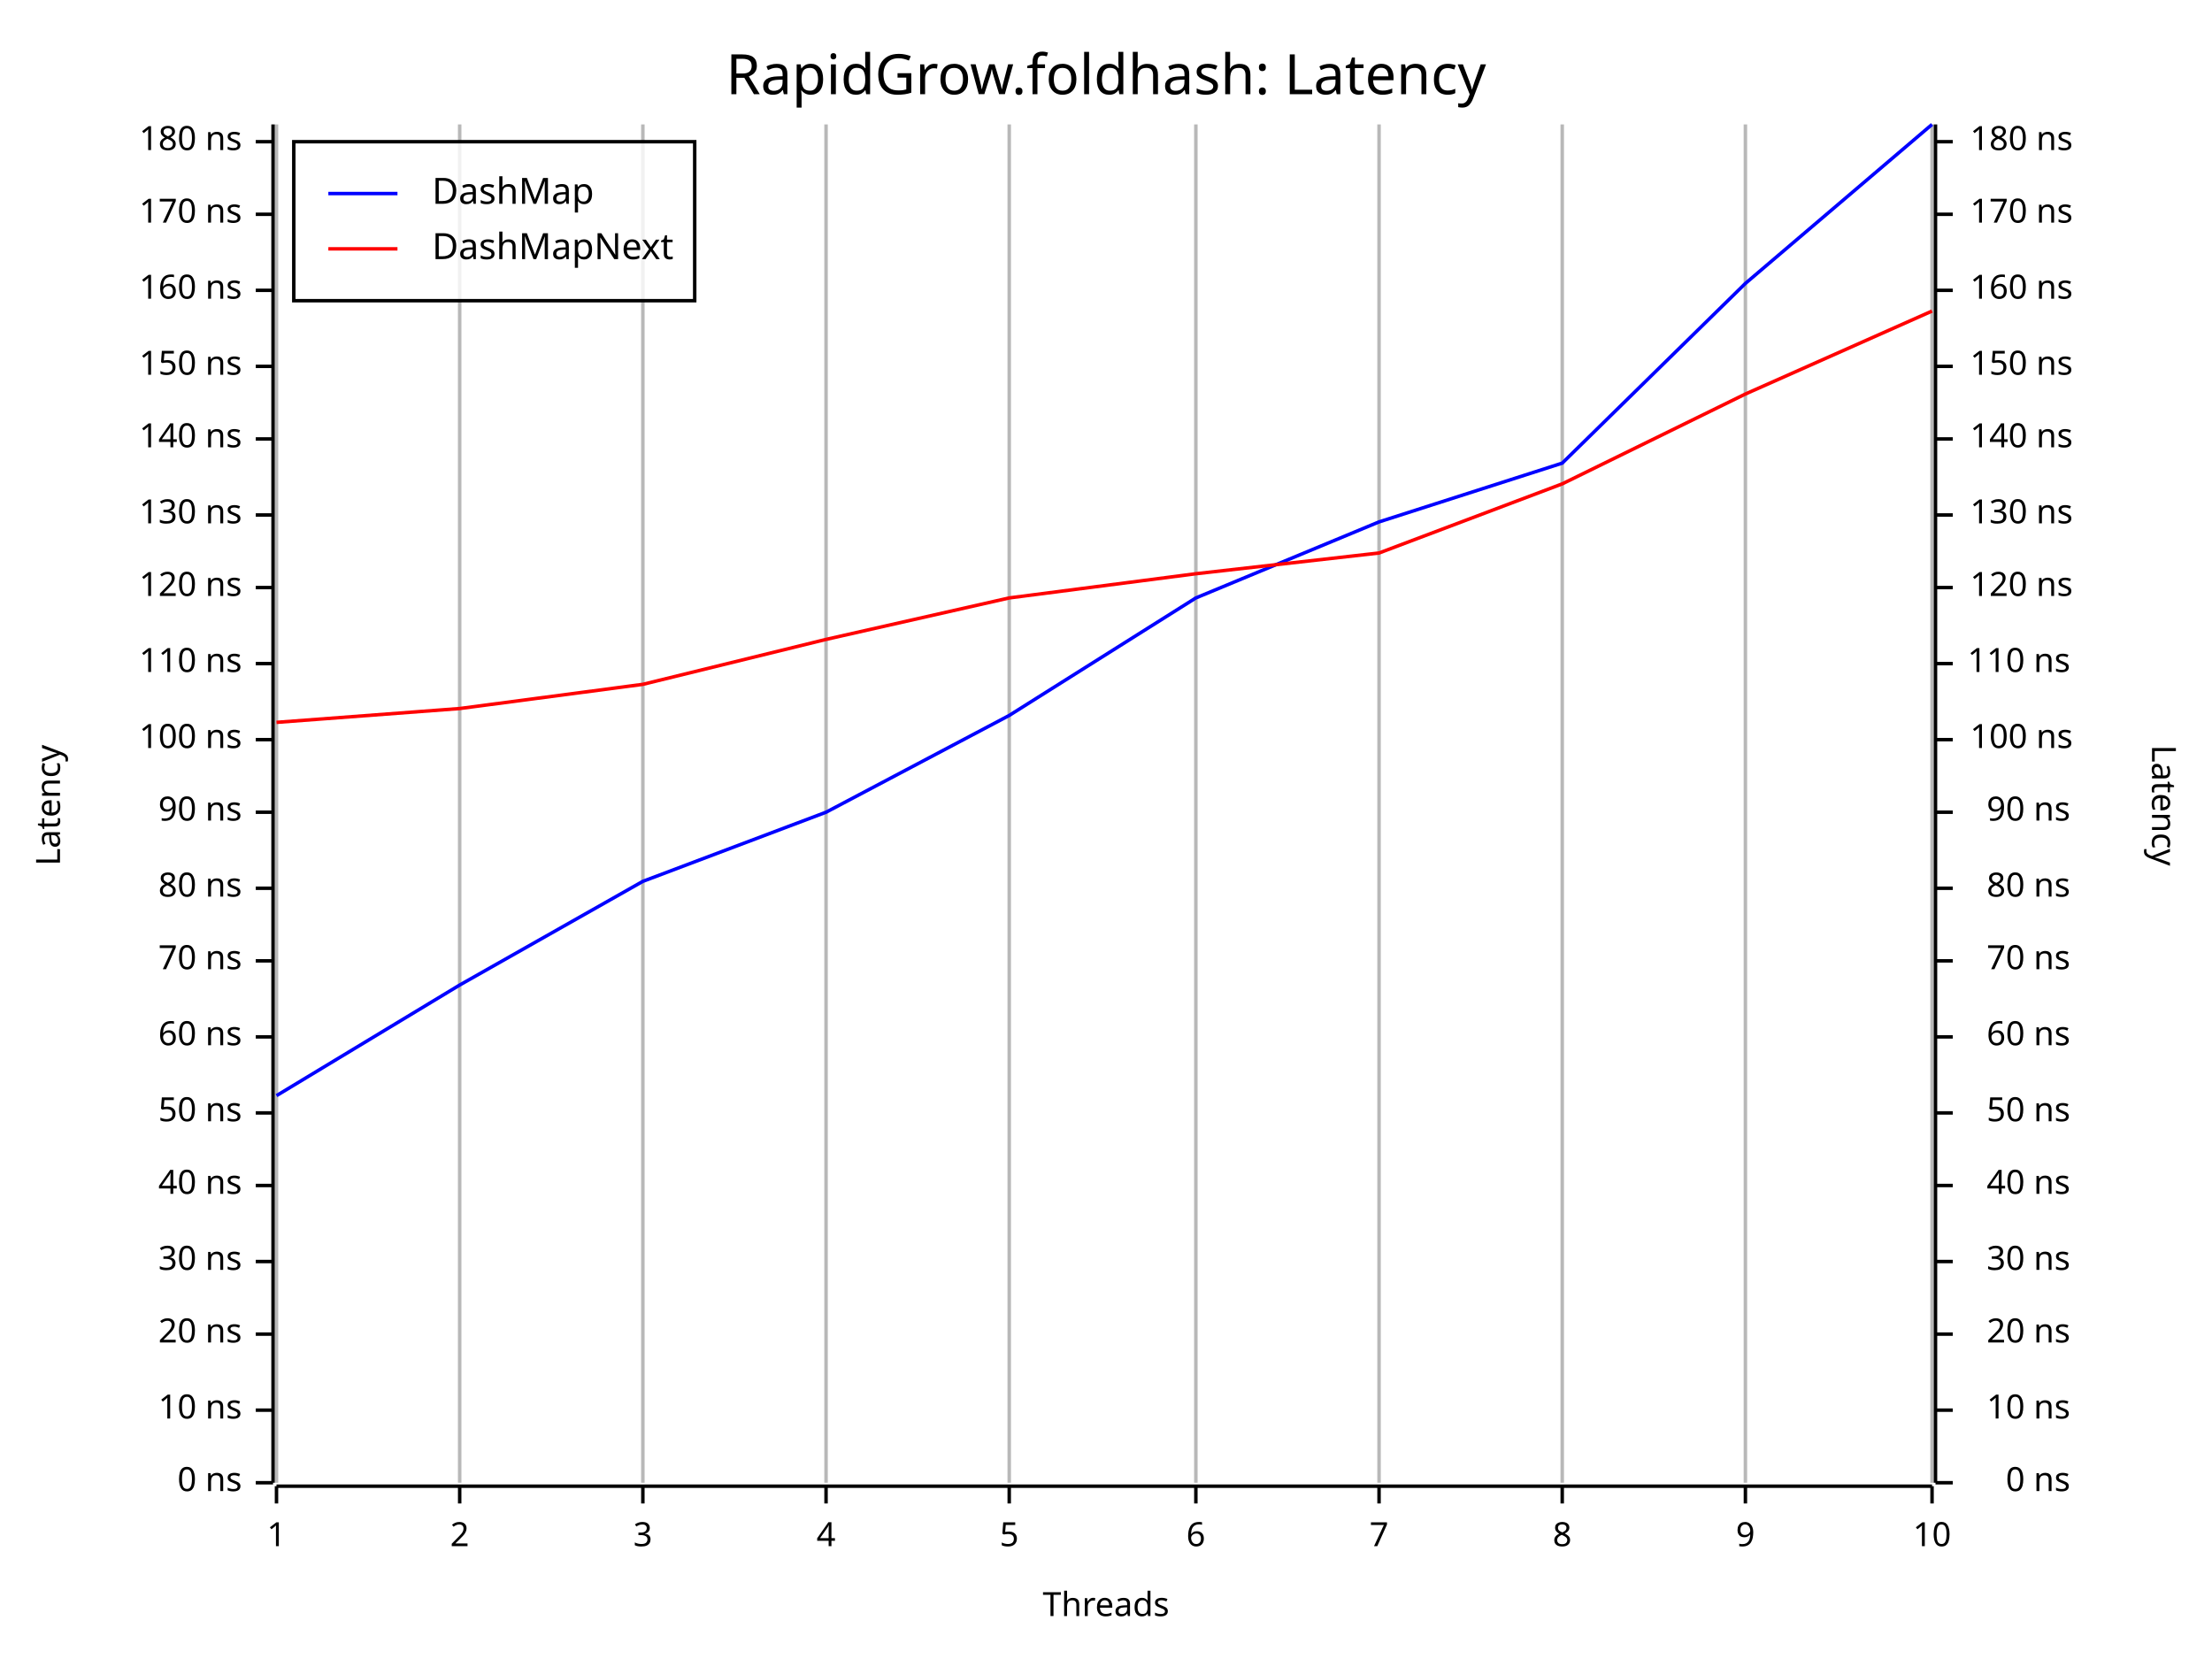
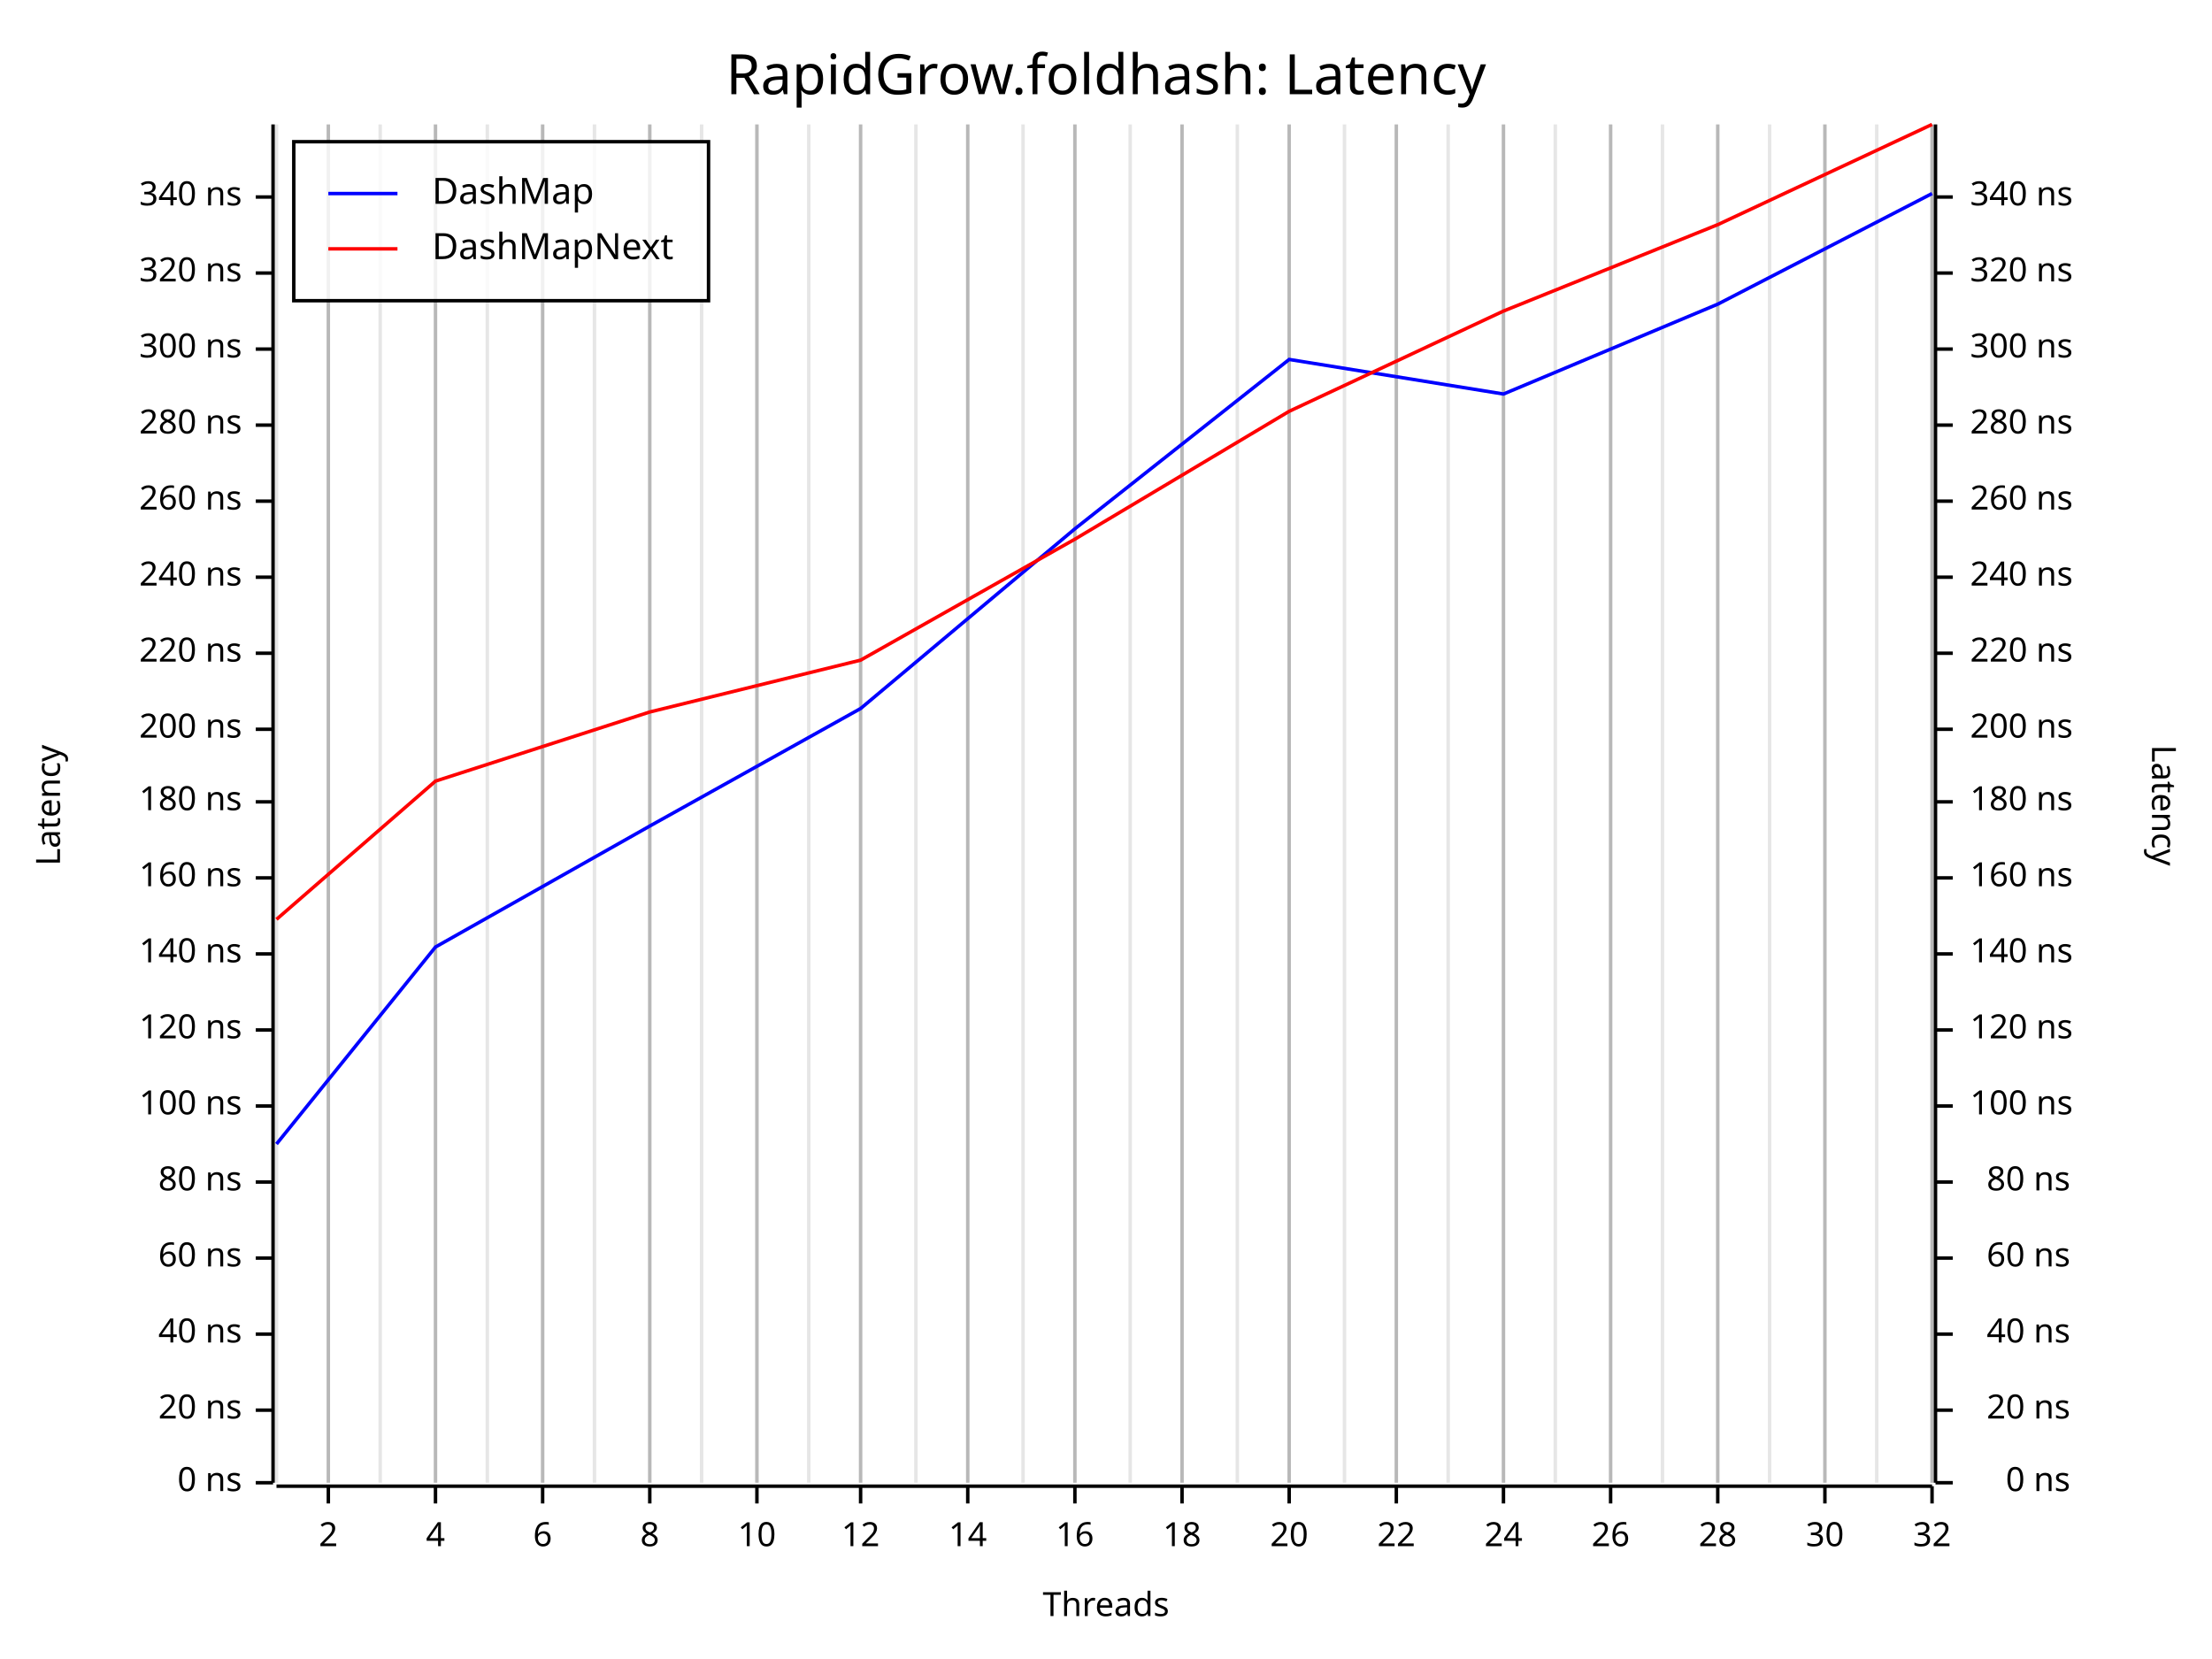
<svg xmlns="http://www.w3.org/2000/svg" width="640" height="480" viewBox="0 0 640 480">
  <rect x="0" y="0" width="640" height="480" opacity="1" fill="#FFFFFF" stroke="none" />
  <text x="320" y="15" dy="0.76em" text-anchor="middle" font-family="Fira Code" font-size="16.129" opacity="1" fill="#000000">
RapidGrow.foldhash: Latency
</text>
  <line opacity="0.1" stroke="#000000" stroke-width="1" x1="80" y1="429" x2="80" y2="36" />
-   <line opacity="0.1" stroke="#000000" stroke-width="1" x1="133" y1="429" x2="133" y2="36" />
-   <line opacity="0.1" stroke="#000000" stroke-width="1" x1="186" y1="429" x2="186" y2="36" />
-   <line opacity="0.1" stroke="#000000" stroke-width="1" x1="239" y1="429" x2="239" y2="36" />
-   <line opacity="0.1" stroke="#000000" stroke-width="1" x1="292" y1="429" x2="292" y2="36" />
-   <line opacity="0.1" stroke="#000000" stroke-width="1" x1="346" y1="429" x2="346" y2="36" />
-   <line opacity="0.1" stroke="#000000" stroke-width="1" x1="399" y1="429" x2="399" y2="36" />
-   <line opacity="0.1" stroke="#000000" stroke-width="1" x1="452" y1="429" x2="452" y2="36" />
-   <line opacity="0.1" stroke="#000000" stroke-width="1" x1="505" y1="429" x2="505" y2="36" />
+   <line opacity="0.1" stroke="#000000" stroke-width="1" x1="95" y1="429" x2="95" y2="36" />
+   <line opacity="0.1" stroke="#000000" stroke-width="1" x1="110" y1="429" x2="110" y2="36" />
+   <line opacity="0.1" stroke="#000000" stroke-width="1" x1="126" y1="429" x2="126" y2="36" />
+   <line opacity="0.1" stroke="#000000" stroke-width="1" x1="141" y1="429" x2="141" y2="36" />
+   <line opacity="0.1" stroke="#000000" stroke-width="1" x1="157" y1="429" x2="157" y2="36" />
+   <line opacity="0.1" stroke="#000000" stroke-width="1" x1="172" y1="429" x2="172" y2="36" />
+   <line opacity="0.1" stroke="#000000" stroke-width="1" x1="188" y1="429" x2="188" y2="36" />
+   <line opacity="0.1" stroke="#000000" stroke-width="1" x1="203" y1="429" x2="203" y2="36" />
+   <line opacity="0.1" stroke="#000000" stroke-width="1" x1="219" y1="429" x2="219" y2="36" />
+   <line opacity="0.1" stroke="#000000" stroke-width="1" x1="234" y1="429" x2="234" y2="36" />
+   <line opacity="0.1" stroke="#000000" stroke-width="1" x1="249" y1="429" x2="249" y2="36" />
+   <line opacity="0.1" stroke="#000000" stroke-width="1" x1="265" y1="429" x2="265" y2="36" />
+   <line opacity="0.1" stroke="#000000" stroke-width="1" x1="280" y1="429" x2="280" y2="36" />
+   <line opacity="0.1" stroke="#000000" stroke-width="1" x1="296" y1="429" x2="296" y2="36" />
+   <line opacity="0.1" stroke="#000000" stroke-width="1" x1="311" y1="429" x2="311" y2="36" />
+   <line opacity="0.1" stroke="#000000" stroke-width="1" x1="327" y1="429" x2="327" y2="36" />
+   <line opacity="0.1" stroke="#000000" stroke-width="1" x1="342" y1="429" x2="342" y2="36" />
+   <line opacity="0.1" stroke="#000000" stroke-width="1" x1="358" y1="429" x2="358" y2="36" />
+   <line opacity="0.1" stroke="#000000" stroke-width="1" x1="373" y1="429" x2="373" y2="36" />
+   <line opacity="0.1" stroke="#000000" stroke-width="1" x1="389" y1="429" x2="389" y2="36" />
+   <line opacity="0.1" stroke="#000000" stroke-width="1" x1="404" y1="429" x2="404" y2="36" />
+   <line opacity="0.1" stroke="#000000" stroke-width="1" x1="419" y1="429" x2="419" y2="36" />
+   <line opacity="0.1" stroke="#000000" stroke-width="1" x1="435" y1="429" x2="435" y2="36" />
+   <line opacity="0.1" stroke="#000000" stroke-width="1" x1="450" y1="429" x2="450" y2="36" />
+   <line opacity="0.1" stroke="#000000" stroke-width="1" x1="466" y1="429" x2="466" y2="36" />
+   <line opacity="0.1" stroke="#000000" stroke-width="1" x1="481" y1="429" x2="481" y2="36" />
+   <line opacity="0.1" stroke="#000000" stroke-width="1" x1="497" y1="429" x2="497" y2="36" />
+   <line opacity="0.1" stroke="#000000" stroke-width="1" x1="512" y1="429" x2="512" y2="36" />
+   <line opacity="0.1" stroke="#000000" stroke-width="1" x1="528" y1="429" x2="528" y2="36" />
+   <line opacity="0.1" stroke="#000000" stroke-width="1" x1="543" y1="429" x2="543" y2="36" />
  <line opacity="0.1" stroke="#000000" stroke-width="1" x1="559" y1="429" x2="559" y2="36" />
  <text x="10" y="233" dy="0.76em" text-anchor="middle" font-family="sans-serif" font-size="9.677" opacity="1" fill="#000000" transform="rotate(270, 10, 233)">
Latency
</text>
  <text x="320" y="470" dy="-0.5ex" text-anchor="middle" font-family="sans-serif" font-size="9.677" opacity="1" fill="#000000">
Threads
</text>
  <text x="630" y="233" dy="0.76em" text-anchor="middle" font-family="sans-serif" font-size="9.677" opacity="1" fill="#000000" transform="rotate(90, 630, 233)">
Latency
</text>
-   <line opacity="0.2" stroke="#000000" stroke-width="1" x1="80" y1="429" x2="80" y2="36" />
-   <line opacity="0.2" stroke="#000000" stroke-width="1" x1="133" y1="429" x2="133" y2="36" />
-   <line opacity="0.2" stroke="#000000" stroke-width="1" x1="186" y1="429" x2="186" y2="36" />
-   <line opacity="0.2" stroke="#000000" stroke-width="1" x1="239" y1="429" x2="239" y2="36" />
-   <line opacity="0.2" stroke="#000000" stroke-width="1" x1="292" y1="429" x2="292" y2="36" />
-   <line opacity="0.2" stroke="#000000" stroke-width="1" x1="346" y1="429" x2="346" y2="36" />
-   <line opacity="0.2" stroke="#000000" stroke-width="1" x1="399" y1="429" x2="399" y2="36" />
-   <line opacity="0.2" stroke="#000000" stroke-width="1" x1="452" y1="429" x2="452" y2="36" />
-   <line opacity="0.2" stroke="#000000" stroke-width="1" x1="505" y1="429" x2="505" y2="36" />
+   <line opacity="0.2" stroke="#000000" stroke-width="1" x1="95" y1="429" x2="95" y2="36" />
+   <line opacity="0.2" stroke="#000000" stroke-width="1" x1="126" y1="429" x2="126" y2="36" />
+   <line opacity="0.2" stroke="#000000" stroke-width="1" x1="157" y1="429" x2="157" y2="36" />
+   <line opacity="0.2" stroke="#000000" stroke-width="1" x1="188" y1="429" x2="188" y2="36" />
+   <line opacity="0.2" stroke="#000000" stroke-width="1" x1="219" y1="429" x2="219" y2="36" />
+   <line opacity="0.2" stroke="#000000" stroke-width="1" x1="249" y1="429" x2="249" y2="36" />
+   <line opacity="0.2" stroke="#000000" stroke-width="1" x1="280" y1="429" x2="280" y2="36" />
+   <line opacity="0.2" stroke="#000000" stroke-width="1" x1="311" y1="429" x2="311" y2="36" />
+   <line opacity="0.2" stroke="#000000" stroke-width="1" x1="342" y1="429" x2="342" y2="36" />
+   <line opacity="0.2" stroke="#000000" stroke-width="1" x1="373" y1="429" x2="373" y2="36" />
+   <line opacity="0.2" stroke="#000000" stroke-width="1" x1="404" y1="429" x2="404" y2="36" />
+   <line opacity="0.2" stroke="#000000" stroke-width="1" x1="435" y1="429" x2="435" y2="36" />
+   <line opacity="0.2" stroke="#000000" stroke-width="1" x1="466" y1="429" x2="466" y2="36" />
+   <line opacity="0.2" stroke="#000000" stroke-width="1" x1="497" y1="429" x2="497" y2="36" />
+   <line opacity="0.2" stroke="#000000" stroke-width="1" x1="528" y1="429" x2="528" y2="36" />
  <line opacity="0.2" stroke="#000000" stroke-width="1" x1="559" y1="429" x2="559" y2="36" />
  <polyline fill="none" opacity="1" stroke="#000000" stroke-width="1" points="79,36 79,429 " />
  <text x="70" y="429" dy="0.5ex" text-anchor="end" font-family="sans-serif" font-size="9.677" opacity="1" fill="#000000">
0 ns
</text>
  <polyline fill="none" opacity="1" stroke="#000000" stroke-width="1" points="74,429 79,429 " />
  <text x="70" y="408" dy="0.5ex" text-anchor="end" font-family="sans-serif" font-size="9.677" opacity="1" fill="#000000">
- 10 ns
+ 20 ns
</text>
  <polyline fill="none" opacity="1" stroke="#000000" stroke-width="1" points="74,408 79,408 " />
  <text x="70" y="386" dy="0.5ex" text-anchor="end" font-family="sans-serif" font-size="9.677" opacity="1" fill="#000000">
- 20 ns
+ 40 ns
</text>
  <polyline fill="none" opacity="1" stroke="#000000" stroke-width="1" points="74,386 79,386 " />
-   <text x="70" y="365" dy="0.5ex" text-anchor="end" font-family="sans-serif" font-size="9.677" opacity="1" fill="#000000">
- 30 ns
- </text>
-   <polyline fill="none" opacity="1" stroke="#000000" stroke-width="1" points="74,365 79,365 " />
-   <text x="70" y="343" dy="0.5ex" text-anchor="end" font-family="sans-serif" font-size="9.677" opacity="1" fill="#000000">
- 40 ns
- </text>
-   <polyline fill="none" opacity="1" stroke="#000000" stroke-width="1" points="74,343 79,343 " />
-   <text x="70" y="322" dy="0.5ex" text-anchor="end" font-family="sans-serif" font-size="9.677" opacity="1" fill="#000000">
- 50 ns
- </text>
-   <polyline fill="none" opacity="1" stroke="#000000" stroke-width="1" points="74,322 79,322 " />
-   <text x="70" y="300" dy="0.5ex" text-anchor="end" font-family="sans-serif" font-size="9.677" opacity="1" fill="#000000">
+   <text x="70" y="364" dy="0.5ex" text-anchor="end" font-family="sans-serif" font-size="9.677" opacity="1" fill="#000000">
60 ns
</text>
-   <polyline fill="none" opacity="1" stroke="#000000" stroke-width="1" points="74,300 79,300 " />
-   <text x="70" y="278" dy="0.5ex" text-anchor="end" font-family="sans-serif" font-size="9.677" opacity="1" fill="#000000">
- 70 ns
- </text>
-   <polyline fill="none" opacity="1" stroke="#000000" stroke-width="1" points="74,278 79,278 " />
-   <text x="70" y="257" dy="0.5ex" text-anchor="end" font-family="sans-serif" font-size="9.677" opacity="1" fill="#000000">
+   <polyline fill="none" opacity="1" stroke="#000000" stroke-width="1" points="74,364 79,364 " />
+   <text x="70" y="342" dy="0.5ex" text-anchor="end" font-family="sans-serif" font-size="9.677" opacity="1" fill="#000000">
80 ns
</text>
-   <polyline fill="none" opacity="1" stroke="#000000" stroke-width="1" points="74,257 79,257 " />
-   <text x="70" y="235" dy="0.5ex" text-anchor="end" font-family="sans-serif" font-size="9.677" opacity="1" fill="#000000">
- 90 ns
- </text>
-   <polyline fill="none" opacity="1" stroke="#000000" stroke-width="1" points="74,235 79,235 " />
-   <text x="70" y="214" dy="0.5ex" text-anchor="end" font-family="sans-serif" font-size="9.677" opacity="1" fill="#000000">
+   <polyline fill="none" opacity="1" stroke="#000000" stroke-width="1" points="74,342 79,342 " />
+   <text x="70" y="320" dy="0.5ex" text-anchor="end" font-family="sans-serif" font-size="9.677" opacity="1" fill="#000000">
100 ns
</text>
-   <polyline fill="none" opacity="1" stroke="#000000" stroke-width="1" points="74,214 79,214 " />
-   <text x="70" y="192" dy="0.5ex" text-anchor="end" font-family="sans-serif" font-size="9.677" opacity="1" fill="#000000">
- 110 ns
- </text>
-   <polyline fill="none" opacity="1" stroke="#000000" stroke-width="1" points="74,192 79,192 " />
-   <text x="70" y="170" dy="0.5ex" text-anchor="end" font-family="sans-serif" font-size="9.677" opacity="1" fill="#000000">
+   <polyline fill="none" opacity="1" stroke="#000000" stroke-width="1" points="74,320 79,320 " />
+   <text x="70" y="298" dy="0.5ex" text-anchor="end" font-family="sans-serif" font-size="9.677" opacity="1" fill="#000000">
120 ns
</text>
-   <polyline fill="none" opacity="1" stroke="#000000" stroke-width="1" points="74,170 79,170 " />
-   <text x="70" y="149" dy="0.5ex" text-anchor="end" font-family="sans-serif" font-size="9.677" opacity="1" fill="#000000">
- 130 ns
- </text>
-   <polyline fill="none" opacity="1" stroke="#000000" stroke-width="1" points="74,149 79,149 " />
-   <text x="70" y="127" dy="0.5ex" text-anchor="end" font-family="sans-serif" font-size="9.677" opacity="1" fill="#000000">
+   <polyline fill="none" opacity="1" stroke="#000000" stroke-width="1" points="74,298 79,298 " />
+   <text x="70" y="276" dy="0.5ex" text-anchor="end" font-family="sans-serif" font-size="9.677" opacity="1" fill="#000000">
140 ns
</text>
-   <polyline fill="none" opacity="1" stroke="#000000" stroke-width="1" points="74,127 79,127 " />
-   <text x="70" y="106" dy="0.5ex" text-anchor="end" font-family="sans-serif" font-size="9.677" opacity="1" fill="#000000">
- 150 ns
- </text>
-   <polyline fill="none" opacity="1" stroke="#000000" stroke-width="1" points="74,106 79,106 " />
-   <text x="70" y="84" dy="0.5ex" text-anchor="end" font-family="sans-serif" font-size="9.677" opacity="1" fill="#000000">
+   <polyline fill="none" opacity="1" stroke="#000000" stroke-width="1" points="74,276 79,276 " />
+   <text x="70" y="254" dy="0.5ex" text-anchor="end" font-family="sans-serif" font-size="9.677" opacity="1" fill="#000000">
160 ns
</text>
-   <polyline fill="none" opacity="1" stroke="#000000" stroke-width="1" points="74,84 79,84 " />
-   <text x="70" y="62" dy="0.5ex" text-anchor="end" font-family="sans-serif" font-size="9.677" opacity="1" fill="#000000">
- 170 ns
- </text>
-   <polyline fill="none" opacity="1" stroke="#000000" stroke-width="1" points="74,62 79,62 " />
-   <text x="70" y="41" dy="0.5ex" text-anchor="end" font-family="sans-serif" font-size="9.677" opacity="1" fill="#000000">
+   <polyline fill="none" opacity="1" stroke="#000000" stroke-width="1" points="74,254 79,254 " />
+   <text x="70" y="232" dy="0.5ex" text-anchor="end" font-family="sans-serif" font-size="9.677" opacity="1" fill="#000000">
180 ns
</text>
-   <polyline fill="none" opacity="1" stroke="#000000" stroke-width="1" points="74,41 79,41 " />
+   <polyline fill="none" opacity="1" stroke="#000000" stroke-width="1" points="74,232 79,232 " />
+   <text x="70" y="211" dy="0.5ex" text-anchor="end" font-family="sans-serif" font-size="9.677" opacity="1" fill="#000000">
+ 200 ns
+ </text>
+   <polyline fill="none" opacity="1" stroke="#000000" stroke-width="1" points="74,211 79,211 " />
+   <text x="70" y="189" dy="0.5ex" text-anchor="end" font-family="sans-serif" font-size="9.677" opacity="1" fill="#000000">
+ 220 ns
+ </text>
+   <polyline fill="none" opacity="1" stroke="#000000" stroke-width="1" points="74,189 79,189 " />
+   <text x="70" y="167" dy="0.5ex" text-anchor="end" font-family="sans-serif" font-size="9.677" opacity="1" fill="#000000">
+ 240 ns
+ </text>
+   <polyline fill="none" opacity="1" stroke="#000000" stroke-width="1" points="74,167 79,167 " />
+   <text x="70" y="145" dy="0.5ex" text-anchor="end" font-family="sans-serif" font-size="9.677" opacity="1" fill="#000000">
+ 260 ns
+ </text>
+   <polyline fill="none" opacity="1" stroke="#000000" stroke-width="1" points="74,145 79,145 " />
+   <text x="70" y="123" dy="0.5ex" text-anchor="end" font-family="sans-serif" font-size="9.677" opacity="1" fill="#000000">
+ 280 ns
+ </text>
+   <polyline fill="none" opacity="1" stroke="#000000" stroke-width="1" points="74,123 79,123 " />
+   <text x="70" y="101" dy="0.5ex" text-anchor="end" font-family="sans-serif" font-size="9.677" opacity="1" fill="#000000">
+ 300 ns
+ </text>
+   <polyline fill="none" opacity="1" stroke="#000000" stroke-width="1" points="74,101 79,101 " />
+   <text x="70" y="79" dy="0.5ex" text-anchor="end" font-family="sans-serif" font-size="9.677" opacity="1" fill="#000000">
+ 320 ns
+ </text>
+   <polyline fill="none" opacity="1" stroke="#000000" stroke-width="1" points="74,79 79,79 " />
+   <text x="70" y="57" dy="0.5ex" text-anchor="end" font-family="sans-serif" font-size="9.677" opacity="1" fill="#000000">
+ 340 ns
+ </text>
+   <polyline fill="none" opacity="1" stroke="#000000" stroke-width="1" points="74,57 79,57 " />
  <polyline fill="none" opacity="1" stroke="#000000" stroke-width="1" points="80,430 559,430 " />
-   <text x="80" y="440" dy="0.76em" text-anchor="middle" font-family="sans-serif" font-size="9.677" opacity="1" fill="#000000">
- 1
- </text>
-   <polyline fill="none" opacity="1" stroke="#000000" stroke-width="1" points="80,430 80,435 " />
-   <text x="133" y="440" dy="0.76em" text-anchor="middle" font-family="sans-serif" font-size="9.677" opacity="1" fill="#000000">
+   <text x="95" y="440" dy="0.76em" text-anchor="middle" font-family="sans-serif" font-size="9.677" opacity="1" fill="#000000">
2
</text>
-   <polyline fill="none" opacity="1" stroke="#000000" stroke-width="1" points="133,430 133,435 " />
-   <text x="186" y="440" dy="0.76em" text-anchor="middle" font-family="sans-serif" font-size="9.677" opacity="1" fill="#000000">
- 3
- </text>
-   <polyline fill="none" opacity="1" stroke="#000000" stroke-width="1" points="186,430 186,435 " />
-   <text x="239" y="440" dy="0.76em" text-anchor="middle" font-family="sans-serif" font-size="9.677" opacity="1" fill="#000000">
+   <polyline fill="none" opacity="1" stroke="#000000" stroke-width="1" points="95,430 95,435 " />
+   <text x="126" y="440" dy="0.76em" text-anchor="middle" font-family="sans-serif" font-size="9.677" opacity="1" fill="#000000">
4
</text>
-   <polyline fill="none" opacity="1" stroke="#000000" stroke-width="1" points="239,430 239,435 " />
-   <text x="292" y="440" dy="0.76em" text-anchor="middle" font-family="sans-serif" font-size="9.677" opacity="1" fill="#000000">
- 5
- </text>
-   <polyline fill="none" opacity="1" stroke="#000000" stroke-width="1" points="292,430 292,435 " />
-   <text x="346" y="440" dy="0.76em" text-anchor="middle" font-family="sans-serif" font-size="9.677" opacity="1" fill="#000000">
+   <polyline fill="none" opacity="1" stroke="#000000" stroke-width="1" points="126,430 126,435 " />
+   <text x="157" y="440" dy="0.76em" text-anchor="middle" font-family="sans-serif" font-size="9.677" opacity="1" fill="#000000">
6
</text>
-   <polyline fill="none" opacity="1" stroke="#000000" stroke-width="1" points="346,430 346,435 " />
-   <text x="399" y="440" dy="0.76em" text-anchor="middle" font-family="sans-serif" font-size="9.677" opacity="1" fill="#000000">
- 7
- </text>
-   <polyline fill="none" opacity="1" stroke="#000000" stroke-width="1" points="399,430 399,435 " />
-   <text x="452" y="440" dy="0.76em" text-anchor="middle" font-family="sans-serif" font-size="9.677" opacity="1" fill="#000000">
+   <polyline fill="none" opacity="1" stroke="#000000" stroke-width="1" points="157,430 157,435 " />
+   <text x="188" y="440" dy="0.76em" text-anchor="middle" font-family="sans-serif" font-size="9.677" opacity="1" fill="#000000">
8
</text>
-   <polyline fill="none" opacity="1" stroke="#000000" stroke-width="1" points="452,430 452,435 " />
-   <text x="505" y="440" dy="0.76em" text-anchor="middle" font-family="sans-serif" font-size="9.677" opacity="1" fill="#000000">
- 9
- </text>
-   <polyline fill="none" opacity="1" stroke="#000000" stroke-width="1" points="505,430 505,435 " />
+   <polyline fill="none" opacity="1" stroke="#000000" stroke-width="1" points="188,430 188,435 " />
+   <text x="219" y="440" dy="0.76em" text-anchor="middle" font-family="sans-serif" font-size="9.677" opacity="1" fill="#000000">
+ 10
+ </text>
+   <polyline fill="none" opacity="1" stroke="#000000" stroke-width="1" points="219,430 219,435 " />
+   <text x="249" y="440" dy="0.76em" text-anchor="middle" font-family="sans-serif" font-size="9.677" opacity="1" fill="#000000">
+ 12
+ </text>
+   <polyline fill="none" opacity="1" stroke="#000000" stroke-width="1" points="249,430 249,435 " />
+   <text x="280" y="440" dy="0.76em" text-anchor="middle" font-family="sans-serif" font-size="9.677" opacity="1" fill="#000000">
+ 14
+ </text>
+   <polyline fill="none" opacity="1" stroke="#000000" stroke-width="1" points="280,430 280,435 " />
+   <text x="311" y="440" dy="0.76em" text-anchor="middle" font-family="sans-serif" font-size="9.677" opacity="1" fill="#000000">
+ 16
+ </text>
+   <polyline fill="none" opacity="1" stroke="#000000" stroke-width="1" points="311,430 311,435 " />
+   <text x="342" y="440" dy="0.76em" text-anchor="middle" font-family="sans-serif" font-size="9.677" opacity="1" fill="#000000">
+ 18
+ </text>
+   <polyline fill="none" opacity="1" stroke="#000000" stroke-width="1" points="342,430 342,435 " />
+   <text x="373" y="440" dy="0.76em" text-anchor="middle" font-family="sans-serif" font-size="9.677" opacity="1" fill="#000000">
+ 20
+ </text>
+   <polyline fill="none" opacity="1" stroke="#000000" stroke-width="1" points="373,430 373,435 " />
+   <text x="404" y="440" dy="0.76em" text-anchor="middle" font-family="sans-serif" font-size="9.677" opacity="1" fill="#000000">
+ 22
+ </text>
+   <polyline fill="none" opacity="1" stroke="#000000" stroke-width="1" points="404,430 404,435 " />
+   <text x="435" y="440" dy="0.76em" text-anchor="middle" font-family="sans-serif" font-size="9.677" opacity="1" fill="#000000">
+ 24
+ </text>
+   <polyline fill="none" opacity="1" stroke="#000000" stroke-width="1" points="435,430 435,435 " />
+   <text x="466" y="440" dy="0.76em" text-anchor="middle" font-family="sans-serif" font-size="9.677" opacity="1" fill="#000000">
+ 26
+ </text>
+   <polyline fill="none" opacity="1" stroke="#000000" stroke-width="1" points="466,430 466,435 " />
+   <text x="497" y="440" dy="0.76em" text-anchor="middle" font-family="sans-serif" font-size="9.677" opacity="1" fill="#000000">
+ 28
+ </text>
+   <polyline fill="none" opacity="1" stroke="#000000" stroke-width="1" points="497,430 497,435 " />
+   <text x="528" y="440" dy="0.76em" text-anchor="middle" font-family="sans-serif" font-size="9.677" opacity="1" fill="#000000">
+ 30
+ </text>
+   <polyline fill="none" opacity="1" stroke="#000000" stroke-width="1" points="528,430 528,435 " />
  <text x="559" y="440" dy="0.76em" text-anchor="middle" font-family="sans-serif" font-size="9.677" opacity="1" fill="#000000">
- 10
+ 32
</text>
  <polyline fill="none" opacity="1" stroke="#000000" stroke-width="1" points="559,430 559,435 " />
  <polyline fill="none" opacity="1" stroke="#000000" stroke-width="1" points="560,36 560,429 " />
  <text x="599" y="429" dy="0.5ex" text-anchor="end" font-family="sans-serif" font-size="9.677" opacity="1" fill="#000000">
0 ns
</text>
  <polyline fill="none" opacity="1" stroke="#000000" stroke-width="1" points="560,429 565,429 " />
  <text x="599" y="408" dy="0.5ex" text-anchor="end" font-family="sans-serif" font-size="9.677" opacity="1" fill="#000000">
- 10 ns
+ 20 ns
</text>
  <polyline fill="none" opacity="1" stroke="#000000" stroke-width="1" points="560,408 565,408 " />
  <text x="599" y="386" dy="0.5ex" text-anchor="end" font-family="sans-serif" font-size="9.677" opacity="1" fill="#000000">
- 20 ns
+ 40 ns
</text>
  <polyline fill="none" opacity="1" stroke="#000000" stroke-width="1" points="560,386 565,386 " />
-   <text x="599" y="365" dy="0.5ex" text-anchor="end" font-family="sans-serif" font-size="9.677" opacity="1" fill="#000000">
- 30 ns
- </text>
-   <polyline fill="none" opacity="1" stroke="#000000" stroke-width="1" points="560,365 565,365 " />
-   <text x="599" y="343" dy="0.5ex" text-anchor="end" font-family="sans-serif" font-size="9.677" opacity="1" fill="#000000">
- 40 ns
- </text>
-   <polyline fill="none" opacity="1" stroke="#000000" stroke-width="1" points="560,343 565,343 " />
-   <text x="599" y="322" dy="0.5ex" text-anchor="end" font-family="sans-serif" font-size="9.677" opacity="1" fill="#000000">
- 50 ns
- </text>
-   <polyline fill="none" opacity="1" stroke="#000000" stroke-width="1" points="560,322 565,322 " />
-   <text x="599" y="300" dy="0.5ex" text-anchor="end" font-family="sans-serif" font-size="9.677" opacity="1" fill="#000000">
+   <text x="599" y="364" dy="0.5ex" text-anchor="end" font-family="sans-serif" font-size="9.677" opacity="1" fill="#000000">
60 ns
</text>
-   <polyline fill="none" opacity="1" stroke="#000000" stroke-width="1" points="560,300 565,300 " />
-   <text x="599" y="278" dy="0.5ex" text-anchor="end" font-family="sans-serif" font-size="9.677" opacity="1" fill="#000000">
- 70 ns
- </text>
-   <polyline fill="none" opacity="1" stroke="#000000" stroke-width="1" points="560,278 565,278 " />
-   <text x="599" y="257" dy="0.5ex" text-anchor="end" font-family="sans-serif" font-size="9.677" opacity="1" fill="#000000">
+   <polyline fill="none" opacity="1" stroke="#000000" stroke-width="1" points="560,364 565,364 " />
+   <text x="599" y="342" dy="0.5ex" text-anchor="end" font-family="sans-serif" font-size="9.677" opacity="1" fill="#000000">
80 ns
</text>
-   <polyline fill="none" opacity="1" stroke="#000000" stroke-width="1" points="560,257 565,257 " />
-   <text x="599" y="235" dy="0.5ex" text-anchor="end" font-family="sans-serif" font-size="9.677" opacity="1" fill="#000000">
- 90 ns
- </text>
-   <polyline fill="none" opacity="1" stroke="#000000" stroke-width="1" points="560,235 565,235 " />
-   <text x="570" y="214" dy="0.5ex" text-anchor="start" font-family="sans-serif" font-size="9.677" opacity="1" fill="#000000">
+   <polyline fill="none" opacity="1" stroke="#000000" stroke-width="1" points="560,342 565,342 " />
+   <text x="570" y="320" dy="0.5ex" text-anchor="start" font-family="sans-serif" font-size="9.677" opacity="1" fill="#000000">
100 ns
</text>
-   <polyline fill="none" opacity="1" stroke="#000000" stroke-width="1" points="560,214 565,214 " />
-   <text x="599" y="192" dy="0.5ex" text-anchor="end" font-family="sans-serif" font-size="9.677" opacity="1" fill="#000000">
- 110 ns
- </text>
-   <polyline fill="none" opacity="1" stroke="#000000" stroke-width="1" points="560,192 565,192 " />
-   <text x="570" y="170" dy="0.5ex" text-anchor="start" font-family="sans-serif" font-size="9.677" opacity="1" fill="#000000">
+   <polyline fill="none" opacity="1" stroke="#000000" stroke-width="1" points="560,320 565,320 " />
+   <text x="570" y="298" dy="0.5ex" text-anchor="start" font-family="sans-serif" font-size="9.677" opacity="1" fill="#000000">
120 ns
</text>
-   <polyline fill="none" opacity="1" stroke="#000000" stroke-width="1" points="560,170 565,170 " />
-   <text x="570" y="149" dy="0.5ex" text-anchor="start" font-family="sans-serif" font-size="9.677" opacity="1" fill="#000000">
- 130 ns
- </text>
-   <polyline fill="none" opacity="1" stroke="#000000" stroke-width="1" points="560,149 565,149 " />
-   <text x="570" y="127" dy="0.5ex" text-anchor="start" font-family="sans-serif" font-size="9.677" opacity="1" fill="#000000">
+   <polyline fill="none" opacity="1" stroke="#000000" stroke-width="1" points="560,298 565,298 " />
+   <text x="570" y="276" dy="0.5ex" text-anchor="start" font-family="sans-serif" font-size="9.677" opacity="1" fill="#000000">
140 ns
</text>
-   <polyline fill="none" opacity="1" stroke="#000000" stroke-width="1" points="560,127 565,127 " />
-   <text x="570" y="106" dy="0.5ex" text-anchor="start" font-family="sans-serif" font-size="9.677" opacity="1" fill="#000000">
- 150 ns
- </text>
-   <polyline fill="none" opacity="1" stroke="#000000" stroke-width="1" points="560,106 565,106 " />
-   <text x="570" y="84" dy="0.5ex" text-anchor="start" font-family="sans-serif" font-size="9.677" opacity="1" fill="#000000">
+   <polyline fill="none" opacity="1" stroke="#000000" stroke-width="1" points="560,276 565,276 " />
+   <text x="570" y="254" dy="0.5ex" text-anchor="start" font-family="sans-serif" font-size="9.677" opacity="1" fill="#000000">
160 ns
</text>
-   <polyline fill="none" opacity="1" stroke="#000000" stroke-width="1" points="560,84 565,84 " />
-   <text x="570" y="62" dy="0.5ex" text-anchor="start" font-family="sans-serif" font-size="9.677" opacity="1" fill="#000000">
- 170 ns
- </text>
-   <polyline fill="none" opacity="1" stroke="#000000" stroke-width="1" points="560,62 565,62 " />
-   <text x="570" y="41" dy="0.5ex" text-anchor="start" font-family="sans-serif" font-size="9.677" opacity="1" fill="#000000">
+   <polyline fill="none" opacity="1" stroke="#000000" stroke-width="1" points="560,254 565,254 " />
+   <text x="570" y="232" dy="0.5ex" text-anchor="start" font-family="sans-serif" font-size="9.677" opacity="1" fill="#000000">
180 ns
</text>
-   <polyline fill="none" opacity="1" stroke="#000000" stroke-width="1" points="560,41 565,41 " />
-   <polyline fill="none" opacity="1" stroke="#0000FF" stroke-width="1" points="80,317 133,285 186,255 239,235 292,207 346,173 399,151 452,134 505,82 559,36 " />
-   <polyline fill="none" opacity="1" stroke="#FF0000" stroke-width="1" points="80,209 133,205 186,198 239,185 292,173 346,166 399,160 452,140 505,114 559,90 " />
-   <rect x="85" y="41" width="116" height="46" opacity="0.8" fill="#FFFFFF" stroke="none" />
-   <rect x="85" y="41" width="116" height="46" opacity="1" fill="none" stroke="#000000" />
+   <polyline fill="none" opacity="1" stroke="#000000" stroke-width="1" points="560,232 565,232 " />
+   <text x="570" y="211" dy="0.5ex" text-anchor="start" font-family="sans-serif" font-size="9.677" opacity="1" fill="#000000">
+ 200 ns
+ </text>
+   <polyline fill="none" opacity="1" stroke="#000000" stroke-width="1" points="560,211 565,211 " />
+   <text x="570" y="189" dy="0.5ex" text-anchor="start" font-family="sans-serif" font-size="9.677" opacity="1" fill="#000000">
+ 220 ns
+ </text>
+   <polyline fill="none" opacity="1" stroke="#000000" stroke-width="1" points="560,189 565,189 " />
+   <text x="570" y="167" dy="0.5ex" text-anchor="start" font-family="sans-serif" font-size="9.677" opacity="1" fill="#000000">
+ 240 ns
+ </text>
+   <polyline fill="none" opacity="1" stroke="#000000" stroke-width="1" points="560,167 565,167 " />
+   <text x="570" y="145" dy="0.5ex" text-anchor="start" font-family="sans-serif" font-size="9.677" opacity="1" fill="#000000">
+ 260 ns
+ </text>
+   <polyline fill="none" opacity="1" stroke="#000000" stroke-width="1" points="560,145 565,145 " />
+   <text x="570" y="123" dy="0.5ex" text-anchor="start" font-family="sans-serif" font-size="9.677" opacity="1" fill="#000000">
+ 280 ns
+ </text>
+   <polyline fill="none" opacity="1" stroke="#000000" stroke-width="1" points="560,123 565,123 " />
+   <text x="570" y="101" dy="0.5ex" text-anchor="start" font-family="sans-serif" font-size="9.677" opacity="1" fill="#000000">
+ 300 ns
+ </text>
+   <polyline fill="none" opacity="1" stroke="#000000" stroke-width="1" points="560,101 565,101 " />
+   <text x="570" y="79" dy="0.5ex" text-anchor="start" font-family="sans-serif" font-size="9.677" opacity="1" fill="#000000">
+ 320 ns
+ </text>
+   <polyline fill="none" opacity="1" stroke="#000000" stroke-width="1" points="560,79 565,79 " />
+   <text x="570" y="57" dy="0.5ex" text-anchor="start" font-family="sans-serif" font-size="9.677" opacity="1" fill="#000000">
+ 340 ns
+ </text>
+   <polyline fill="none" opacity="1" stroke="#000000" stroke-width="1" points="560,57 565,57 " />
+   <polyline fill="none" opacity="1" stroke="#0000FF" stroke-width="1" points="80,331 126,274 188,239 249,205 311,153 373,104 435,114 497,88 559,56 " />
+   <polyline fill="none" opacity="1" stroke="#FF0000" stroke-width="1" points="80,266 126,226 188,206 249,191 311,156 373,119 435,90 497,65 559,36 " />
+   <rect x="85" y="41" width="120" height="46" opacity="0.8" fill="#FFFFFF" stroke="none" />
+   <rect x="85" y="41" width="120" height="46" opacity="1" fill="none" stroke="#000000" />
  <text x="125" y="51" dy="0.76em" text-anchor="start" font-family="Fira Code" font-size="10.484" opacity="1" fill="#000000">
DashMap
</text>
  <text x="125" y="67" dy="0.76em" text-anchor="start" font-family="Fira Code" font-size="10.484" opacity="1" fill="#000000">
DashMapNext
</text>
  <polyline fill="none" opacity="1" stroke="#0000FF" stroke-width="1" points="95,56 115,56 " />
  <polyline fill="none" opacity="1" stroke="#FF0000" stroke-width="1" points="95,72 115,72 " />
</svg>
